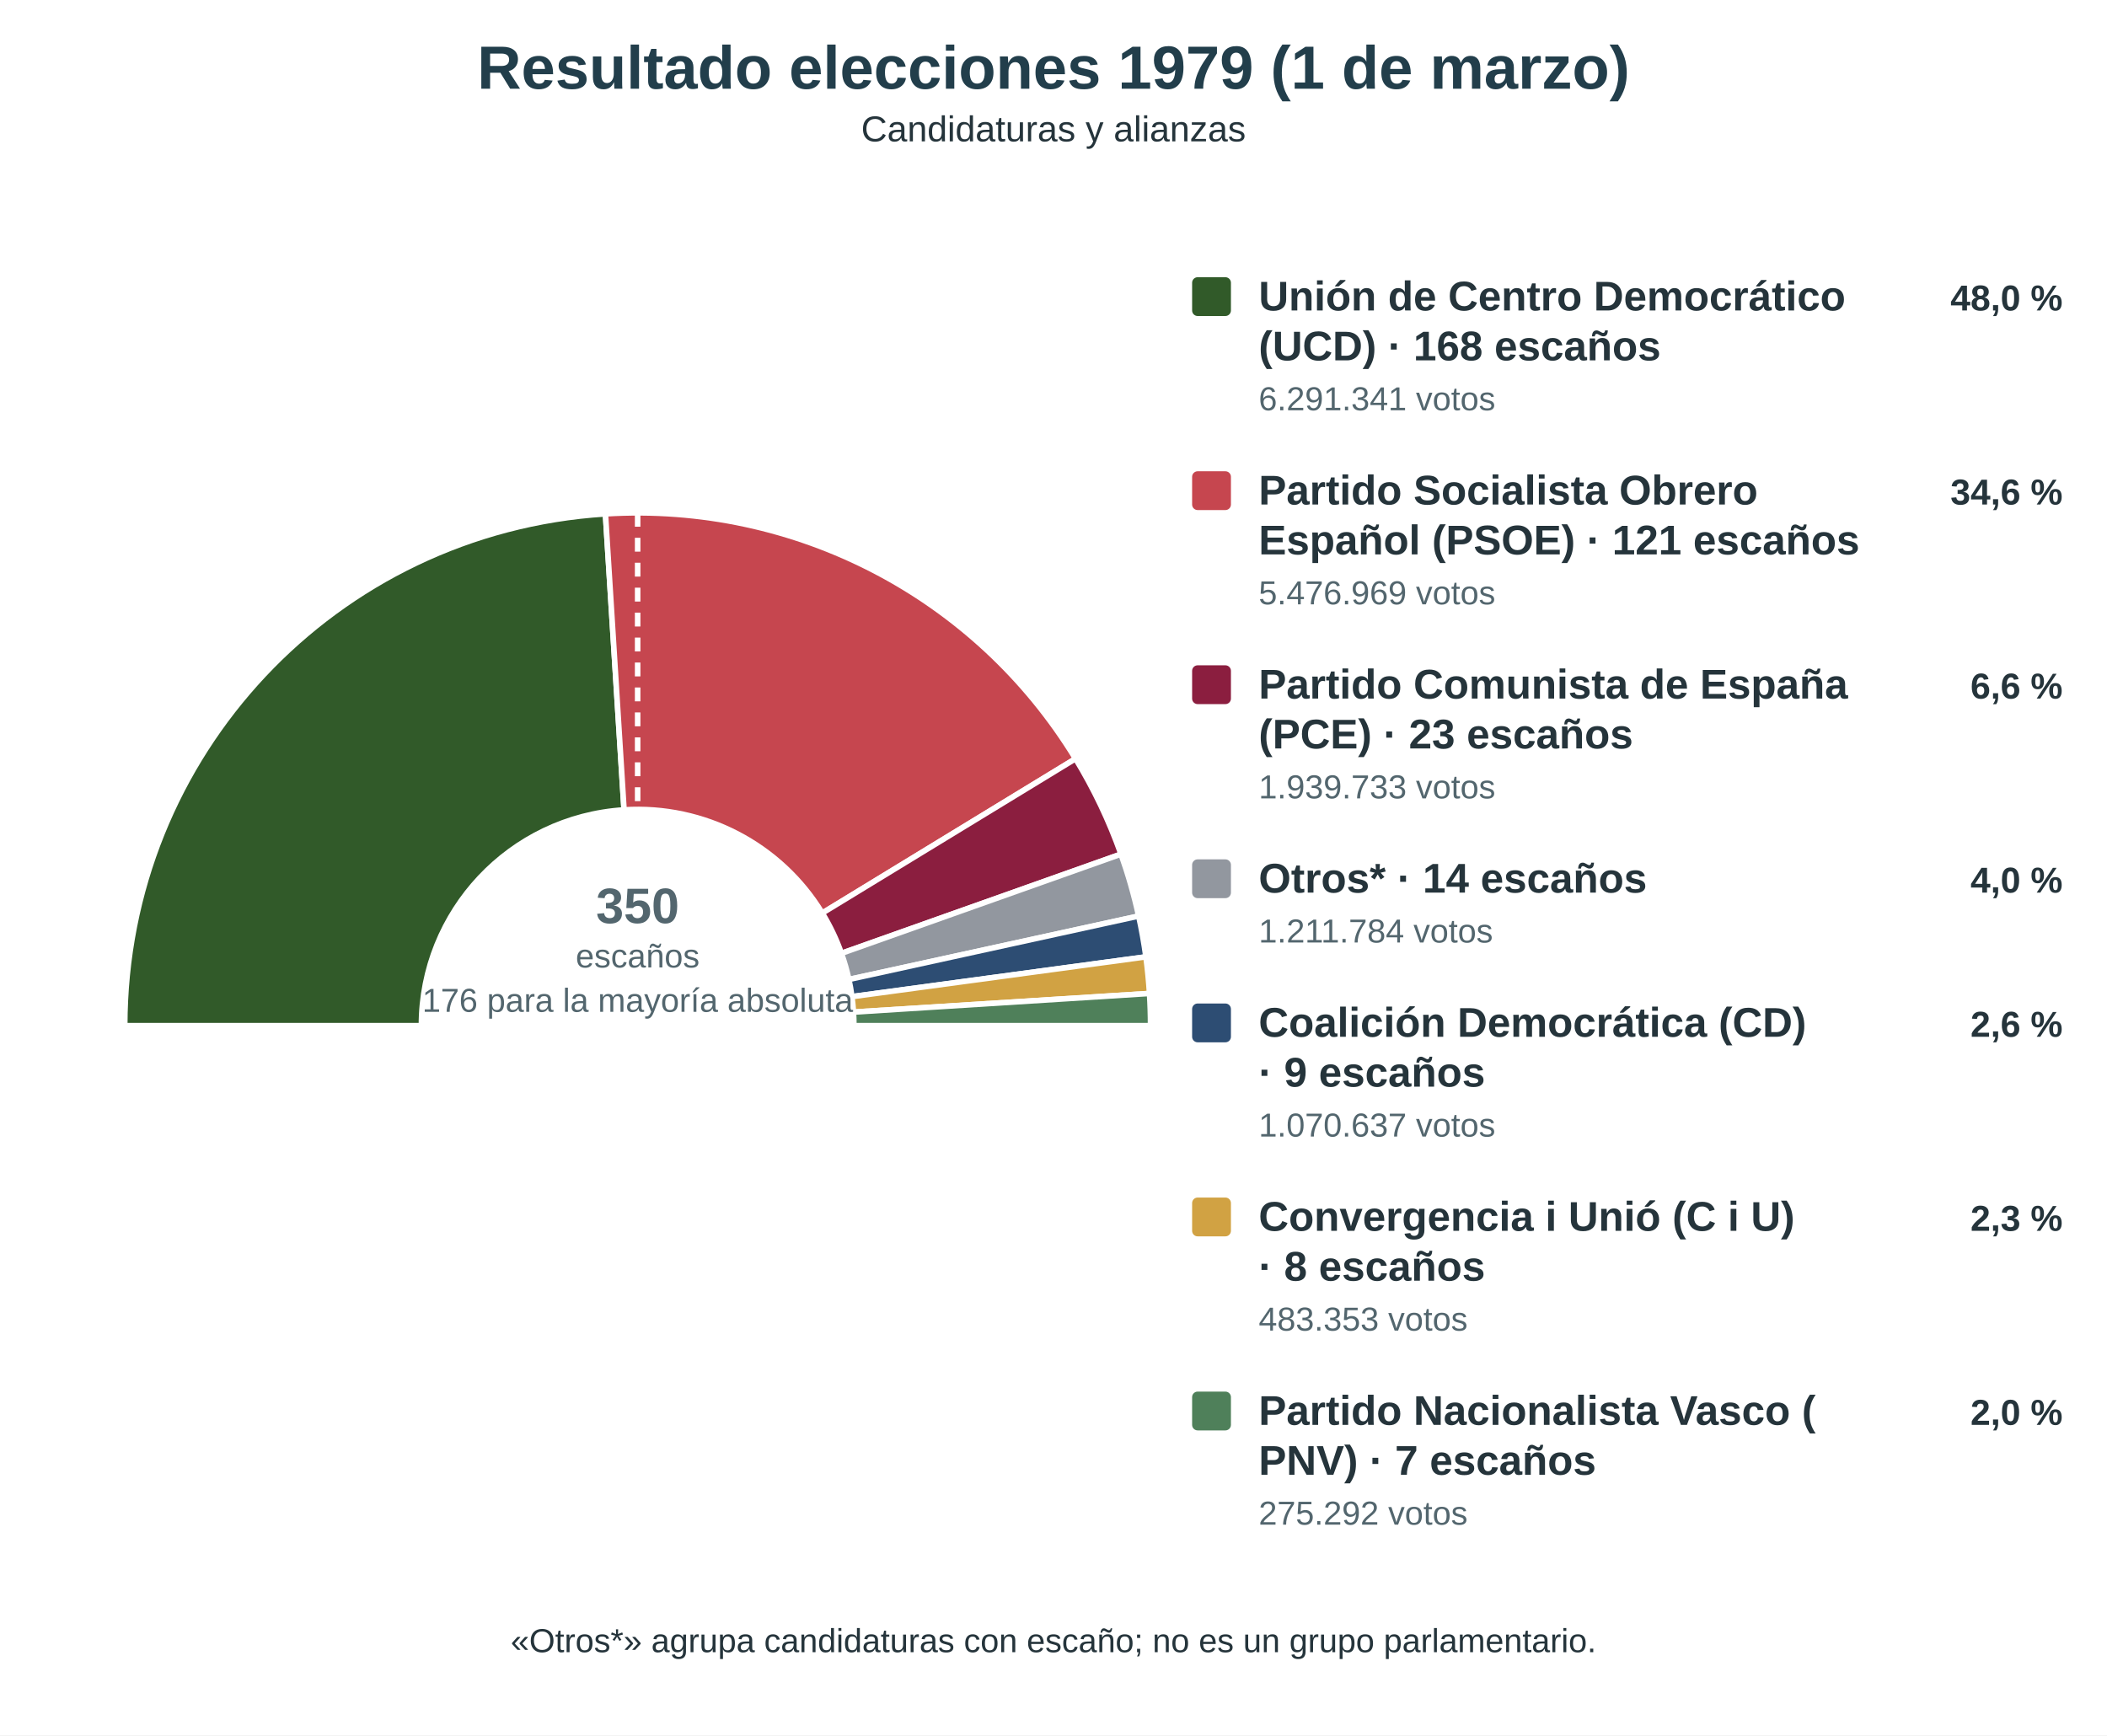
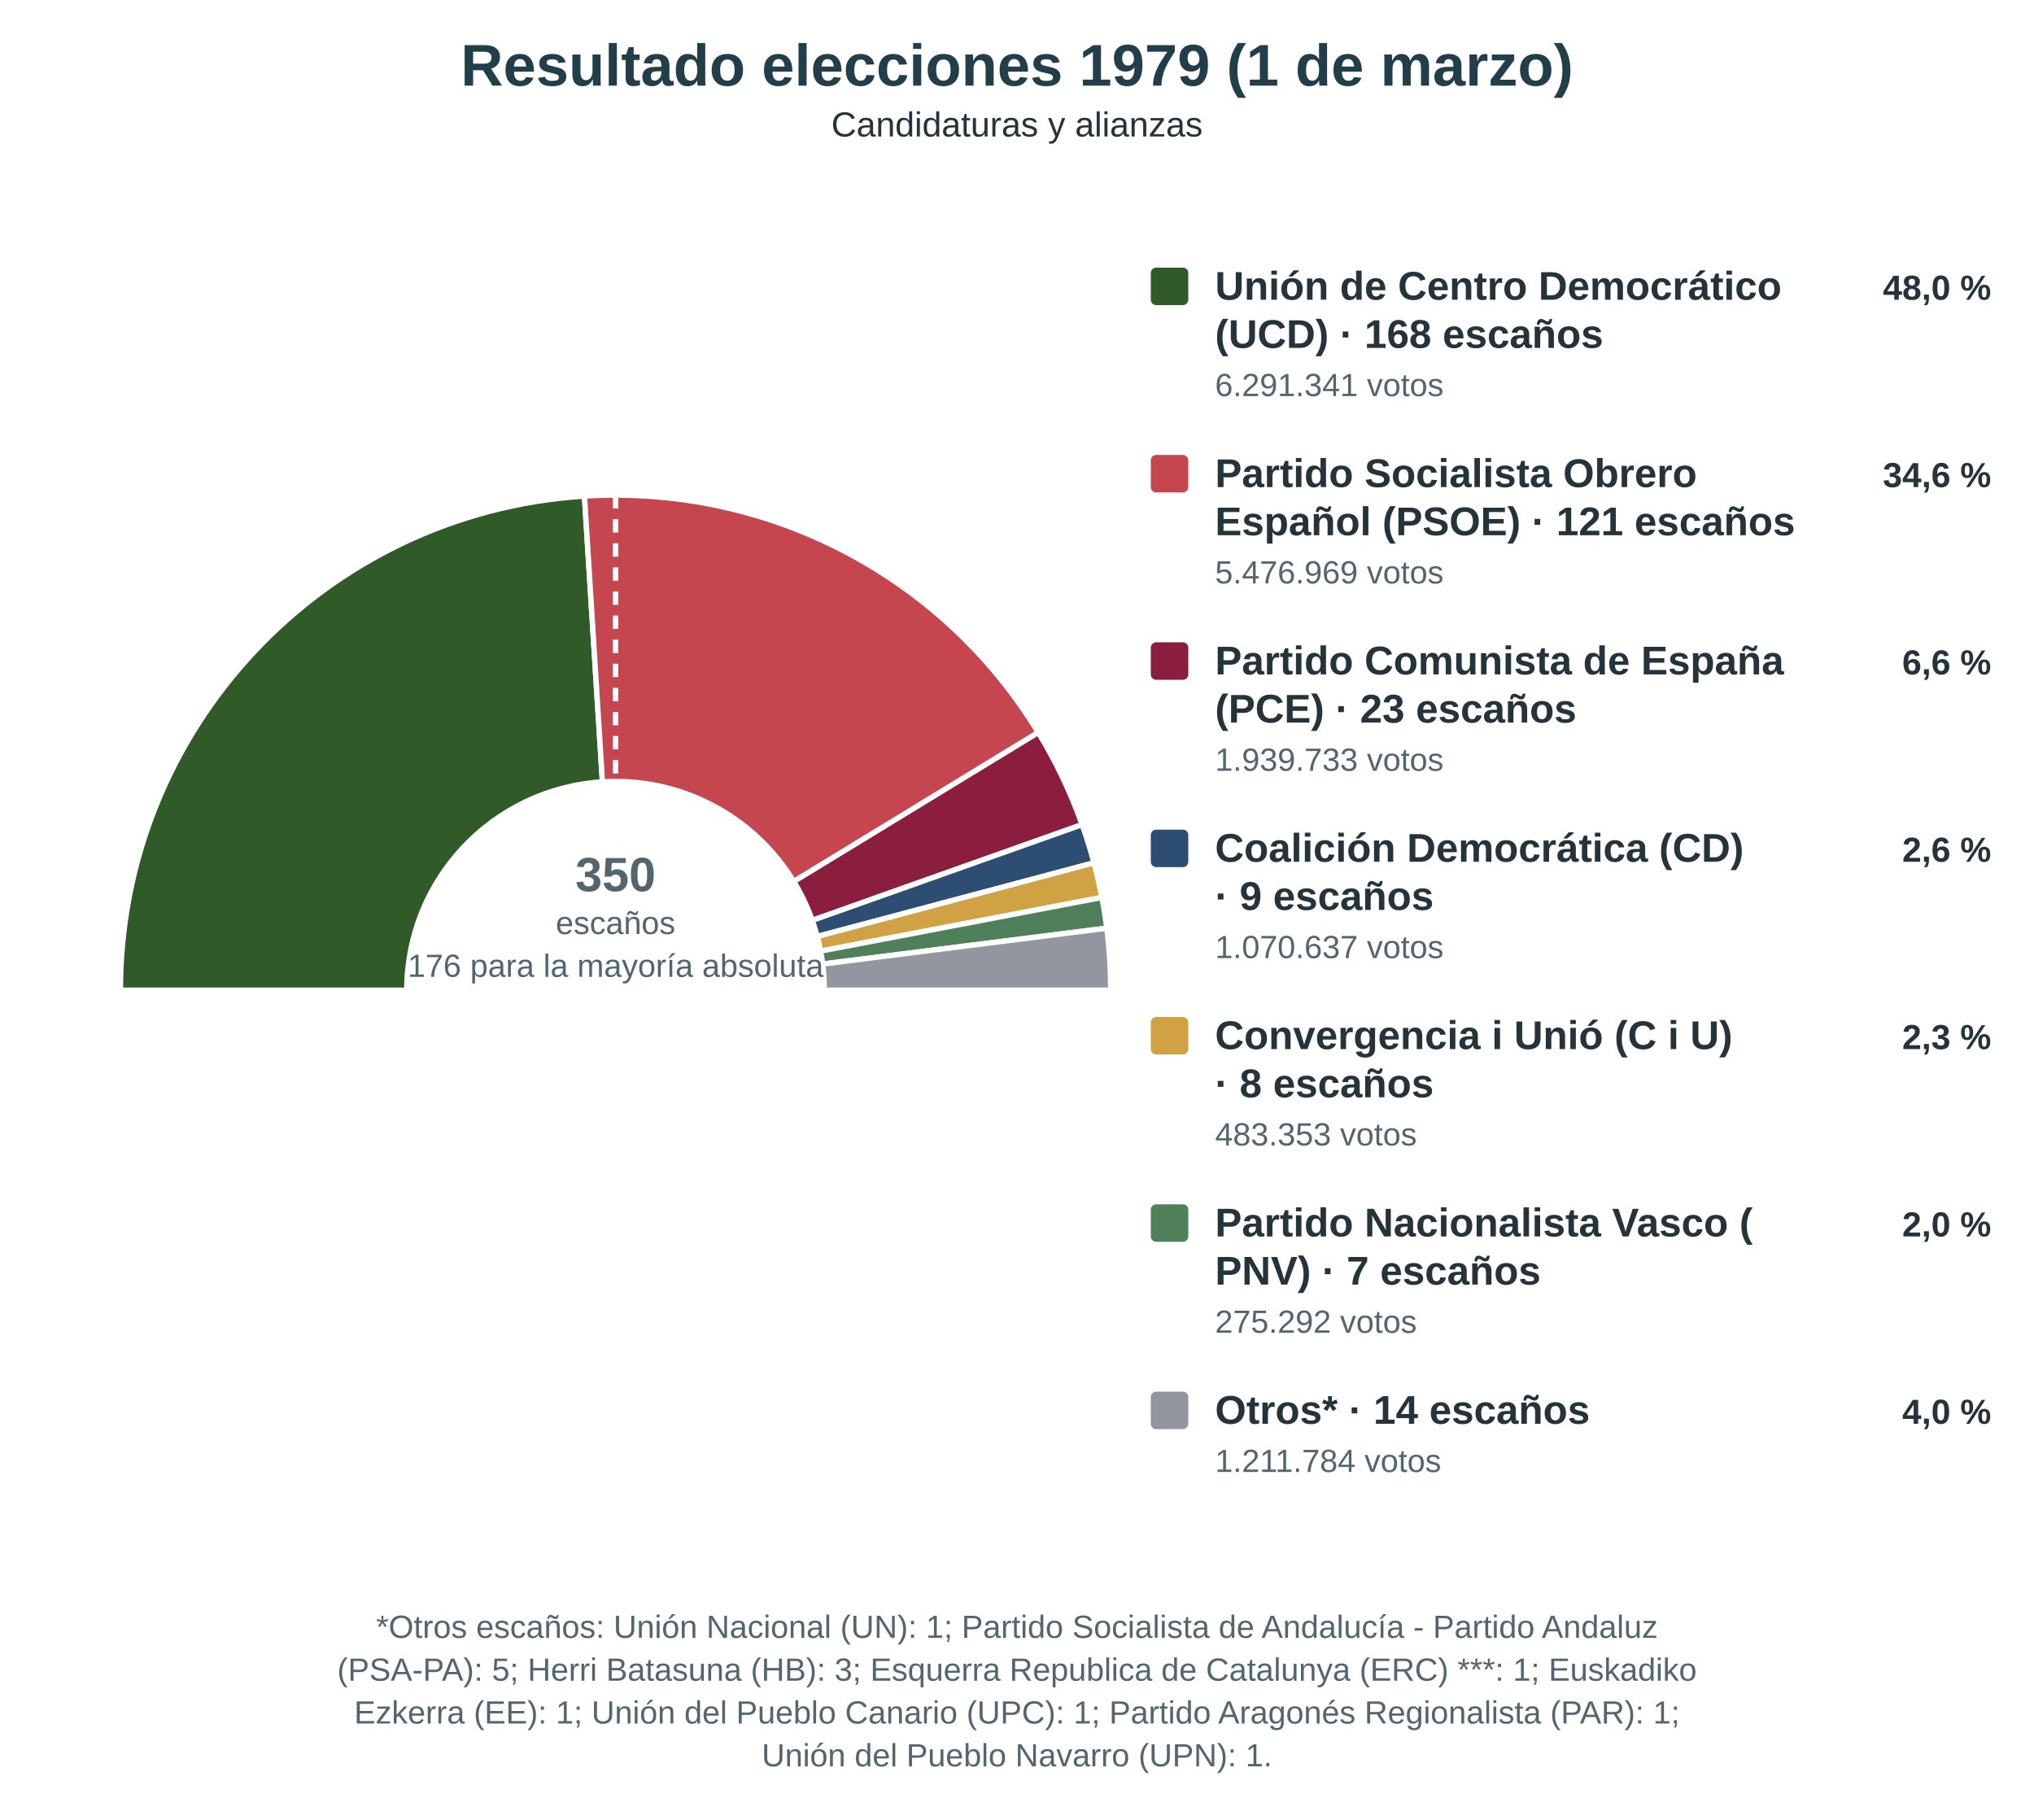
- <svg xmlns="http://www.w3.org/2000/svg" width="760" height="626" viewBox="0 0 760 626" role="img" aria-labelledby="title desc">
-   <style>text{font-family:"Arial Narrow",Arial,sans-serif;fill:#25343b}.title{font-size:22px;font-weight:700;fill:#223e4b}.subtitle{font-size:13px}.party{font-size:15px;font-weight:700}.share{font-size:13px;font-weight:600}.metric{font-size:12px;fill:#53666e}.center-seat{font-size:18px;font-weight:700;fill:#53666e}.center-note{font-size:12px;fill:#53666e}.footnote{font-size:12px}.sector{stroke:#fff;stroke-width:2}</style>
-   <rect width="760" height="626" fill="#fff" />
+ <svg xmlns="http://www.w3.org/2000/svg" width="760" height="680" viewBox="0 0 760 680" role="img" aria-labelledby="title desc">
+   <style>text{font-family:"Arial Narrow",Arial,sans-serif;fill:#25343b}.title{font-size:22px;font-weight:700;fill:#223e4b}.subtitle{font-size:13px}.party{font-size:15px;font-weight:700}.share{font-size:13px;font-weight:600}.metric{font-size:12px;fill:#53666e}.center-seat{font-size:18px;font-weight:700;fill:#53666e}.center-note{font-size:12px;fill:#53666e}.other-seats-note{font-size:12px;fill:#53666e}.sector{stroke:#fff;stroke-width:2}</style>
+   <rect width="760" height="680" fill="#fff" />
  <text class="title" x="380" y="32" text-anchor="middle">Resultado elecciones 1979 (1 de marzo)</text>
  <text class="subtitle" x="380" y="51" text-anchor="middle">Candidaturas y alianzas</text>
  <path class="sector" data-party="Unión de Centro Democrático (UCD)" data-seats="168" data-seat-percent="48.000" fill="#315a29" d="M45.00,370.00 A185,185 0 0 1 218.38,185.37 L225.10,292.15 A78,78 0 0 0 152.00,370.00 Z" />
  <path class="sector" data-party="Partido Socialista Obrero Español (PSOE)" data-seats="121" data-seat-percent="34.571" fill="#c6464f" d="M218.38,185.37 A185,185 0 0 1 387.95,273.69 L296.60,329.39 A78,78 0 0 0 225.10,292.15 Z" />
  <path class="sector" data-party="Partido Comunista de España (PCE)" data-seats="23" data-seat-percent="6.571" fill="#8b1e3f" d="M387.95,273.69 A185,185 0 0 1 404.34,308.12 L303.51,343.91 A78,78 0 0 0 296.60,329.39 Z" />
-   <path class="sector" data-party="Otros*" data-seats="14" data-seat-percent="4.000" fill="#92979f" d="M404.34,308.12 A185,185 0 0 1 410.72,330.45 L306.20,353.33 A78,78 0 0 0 303.51,343.91 Z" />
-   <path class="sector" data-party="Coalición Democrática (CD)" data-seats="9" data-seat-percent="2.571" fill="#2d4d73" d="M410.72,330.45 A185,185 0 0 1 413.33,345.17 L307.29,359.53 A78,78 0 0 0 306.20,353.33 Z" />
-   <path class="sector" data-party="Convergencia i Unió (C i U)" data-seats="8" data-seat-percent="2.286" fill="#d1a243" d="M413.33,345.17 A185,185 0 0 1 414.63,358.38 L307.85,365.10 A78,78 0 0 0 307.29,359.53 Z" />
-   <path class="sector" data-party="Partido Nacionalista Vasco ( PNV)" data-seats="7" data-seat-percent="2.000" fill="#4f805a" d="M414.63,358.38 A185,185 0 0 1 415.00,370.00 L308.00,370.00 A78,78 0 0 0 307.85,365.10 Z" />
+   <path class="sector" data-party="Coalición Democrática (CD)" data-seats="9" data-seat-percent="2.571" fill="#2d4d73" d="M404.34,308.12 A185,185 0 0 1 408.77,322.39 L305.37,349.92 A78,78 0 0 0 303.51,343.91 Z" />
+   <path class="sector" data-party="Convergencia i Unió (C i U)" data-seats="8" data-seat-percent="2.286" fill="#d1a243" d="M408.77,322.39 A185,185 0 0 1 411.72,335.33 L306.62,355.38 A78,78 0 0 0 305.37,349.92 Z" />
+   <path class="sector" data-party="Partido Nacionalista Vasco ( PNV)" data-seats="7" data-seat-percent="2.000" fill="#4f805a" d="M411.72,335.33 A185,185 0 0 1 413.54,346.81 L307.38,360.22 A78,78 0 0 0 306.62,355.38 Z" />
+   <path class="sector" data-party="Otros*" data-seats="14" data-seat-percent="4.000" fill="#92979f" d="M413.54,346.81 A185,185 0 0 1 415.00,370.00 L308.00,370.00 A78,78 0 0 0 307.38,360.22 Z" />
  <line x1="230" y1="185" x2="230" y2="292" stroke="#fff" stroke-width="2" stroke-dasharray="5 4" />
  <circle cx="230" cy="370" r="77" fill="#fff" />
  <text class="center-seat" x="230" y="333" text-anchor="middle">350</text>
  <text class="center-note" x="230" y="349" text-anchor="middle">escaños</text>
  <text class="center-note" x="230" y="365" text-anchor="middle">176 para la mayoría absoluta</text>
  <rect x="430" y="100" width="14" height="14" rx="2" fill="#315a29" />
  <text class="party" x="454" y="112">Unión de Centro Democrático</text>
  <text class="share" x="744" y="112" text-anchor="end">48,0 %</text>
  <text class="party" x="454" y="130">(UCD) · 168 escaños</text>
  <text class="metric" x="454" y="148">6.291.341 votos</text>
  <rect x="430" y="170" width="14" height="14" rx="2" fill="#c6464f" />
  <text class="party" x="454" y="182">Partido Socialista Obrero</text>
  <text class="share" x="744" y="182" text-anchor="end">34,6 %</text>
  <text class="party" x="454" y="200">Español (PSOE) · 121 escaños</text>
  <text class="metric" x="454" y="218">5.476.969 votos</text>
  <rect x="430" y="240" width="14" height="14" rx="2" fill="#8b1e3f" />
  <text class="party" x="454" y="252">Partido Comunista de España</text>
  <text class="share" x="744" y="252" text-anchor="end">6,6 %</text>
  <text class="party" x="454" y="270">(PCE) · 23 escaños</text>
  <text class="metric" x="454" y="288">1.939.733 votos</text>
-   <rect x="430" y="310" width="14" height="14" rx="2" fill="#92979f" />
-   <text class="party" x="454" y="322">Otros* · 14 escaños</text>
-   <text class="share" x="744" y="322" text-anchor="end">4,0 %</text>
-   <text class="metric" x="454" y="340">1.211.784 votos</text>
-   <rect x="430" y="362" width="14" height="14" rx="2" fill="#2d4d73" />
-   <text class="party" x="454" y="374">Coalición Democrática (CD)</text>
-   <text class="share" x="744" y="374" text-anchor="end">2,6 %</text>
-   <text class="party" x="454" y="392">· 9 escaños</text>
-   <text class="metric" x="454" y="410">1.070.637 votos</text>
-   <rect x="430" y="432" width="14" height="14" rx="2" fill="#d1a243" />
-   <text class="party" x="454" y="444">Convergencia i Unió (C i U)</text>
-   <text class="share" x="744" y="444" text-anchor="end">2,3 %</text>
-   <text class="party" x="454" y="462">· 8 escaños</text>
-   <text class="metric" x="454" y="480">483.353 votos</text>
-   <rect x="430" y="502" width="14" height="14" rx="2" fill="#4f805a" />
-   <text class="party" x="454" y="514">Partido Nacionalista Vasco (</text>
-   <text class="share" x="744" y="514" text-anchor="end">2,0 %</text>
-   <text class="party" x="454" y="532">PNV) · 7 escaños</text>
-   <text class="metric" x="454" y="550">275.292 votos</text>
-   <text class="footnote" x="380" y="596" text-anchor="middle">«Otros*» agrupa candidaturas con escaño; no es un grupo parlamentario.</text>
+   <rect x="430" y="310" width="14" height="14" rx="2" fill="#2d4d73" />
+   <text class="party" x="454" y="322">Coalición Democrática (CD)</text>
+   <text class="share" x="744" y="322" text-anchor="end">2,6 %</text>
+   <text class="party" x="454" y="340">· 9 escaños</text>
+   <text class="metric" x="454" y="358">1.070.637 votos</text>
+   <rect x="430" y="380" width="14" height="14" rx="2" fill="#d1a243" />
+   <text class="party" x="454" y="392">Convergencia i Unió (C i U)</text>
+   <text class="share" x="744" y="392" text-anchor="end">2,3 %</text>
+   <text class="party" x="454" y="410">· 8 escaños</text>
+   <text class="metric" x="454" y="428">483.353 votos</text>
+   <rect x="430" y="450" width="14" height="14" rx="2" fill="#4f805a" />
+   <text class="party" x="454" y="462">Partido Nacionalista Vasco (</text>
+   <text class="share" x="744" y="462" text-anchor="end">2,0 %</text>
+   <text class="party" x="454" y="480">PNV) · 7 escaños</text>
+   <text class="metric" x="454" y="498">275.292 votos</text>
+   <rect x="430" y="520" width="14" height="14" rx="2" fill="#92979f" />
+   <text class="party" x="454" y="532">Otros* · 14 escaños</text>
+   <text class="share" x="744" y="532" text-anchor="end">4,0 %</text>
+   <text class="metric" x="454" y="550">1.211.784 votos</text>
+   <text class="other-seats-note" x="380" y="612" text-anchor="middle">*Otros escaños: Unión Nacional (UN): 1; Partido Socialista de Andalucía - Partido Andaluz</text>
+   <text class="other-seats-note" x="380" y="628" text-anchor="middle">(PSA-PA): 5; Herri Batasuna (HB): 3; Esquerra Republica de Catalunya (ERC) ***: 1; Euskadiko</text>
+   <text class="other-seats-note" x="380" y="644" text-anchor="middle">Ezkerra (EE): 1; Unión del Pueblo Canario (UPC): 1; Partido Aragonés Regionalista (PAR): 1;</text>
+   <text class="other-seats-note" x="380" y="660" text-anchor="middle">Unión del Pueblo Navarro (UPN): 1.</text>
</svg>
